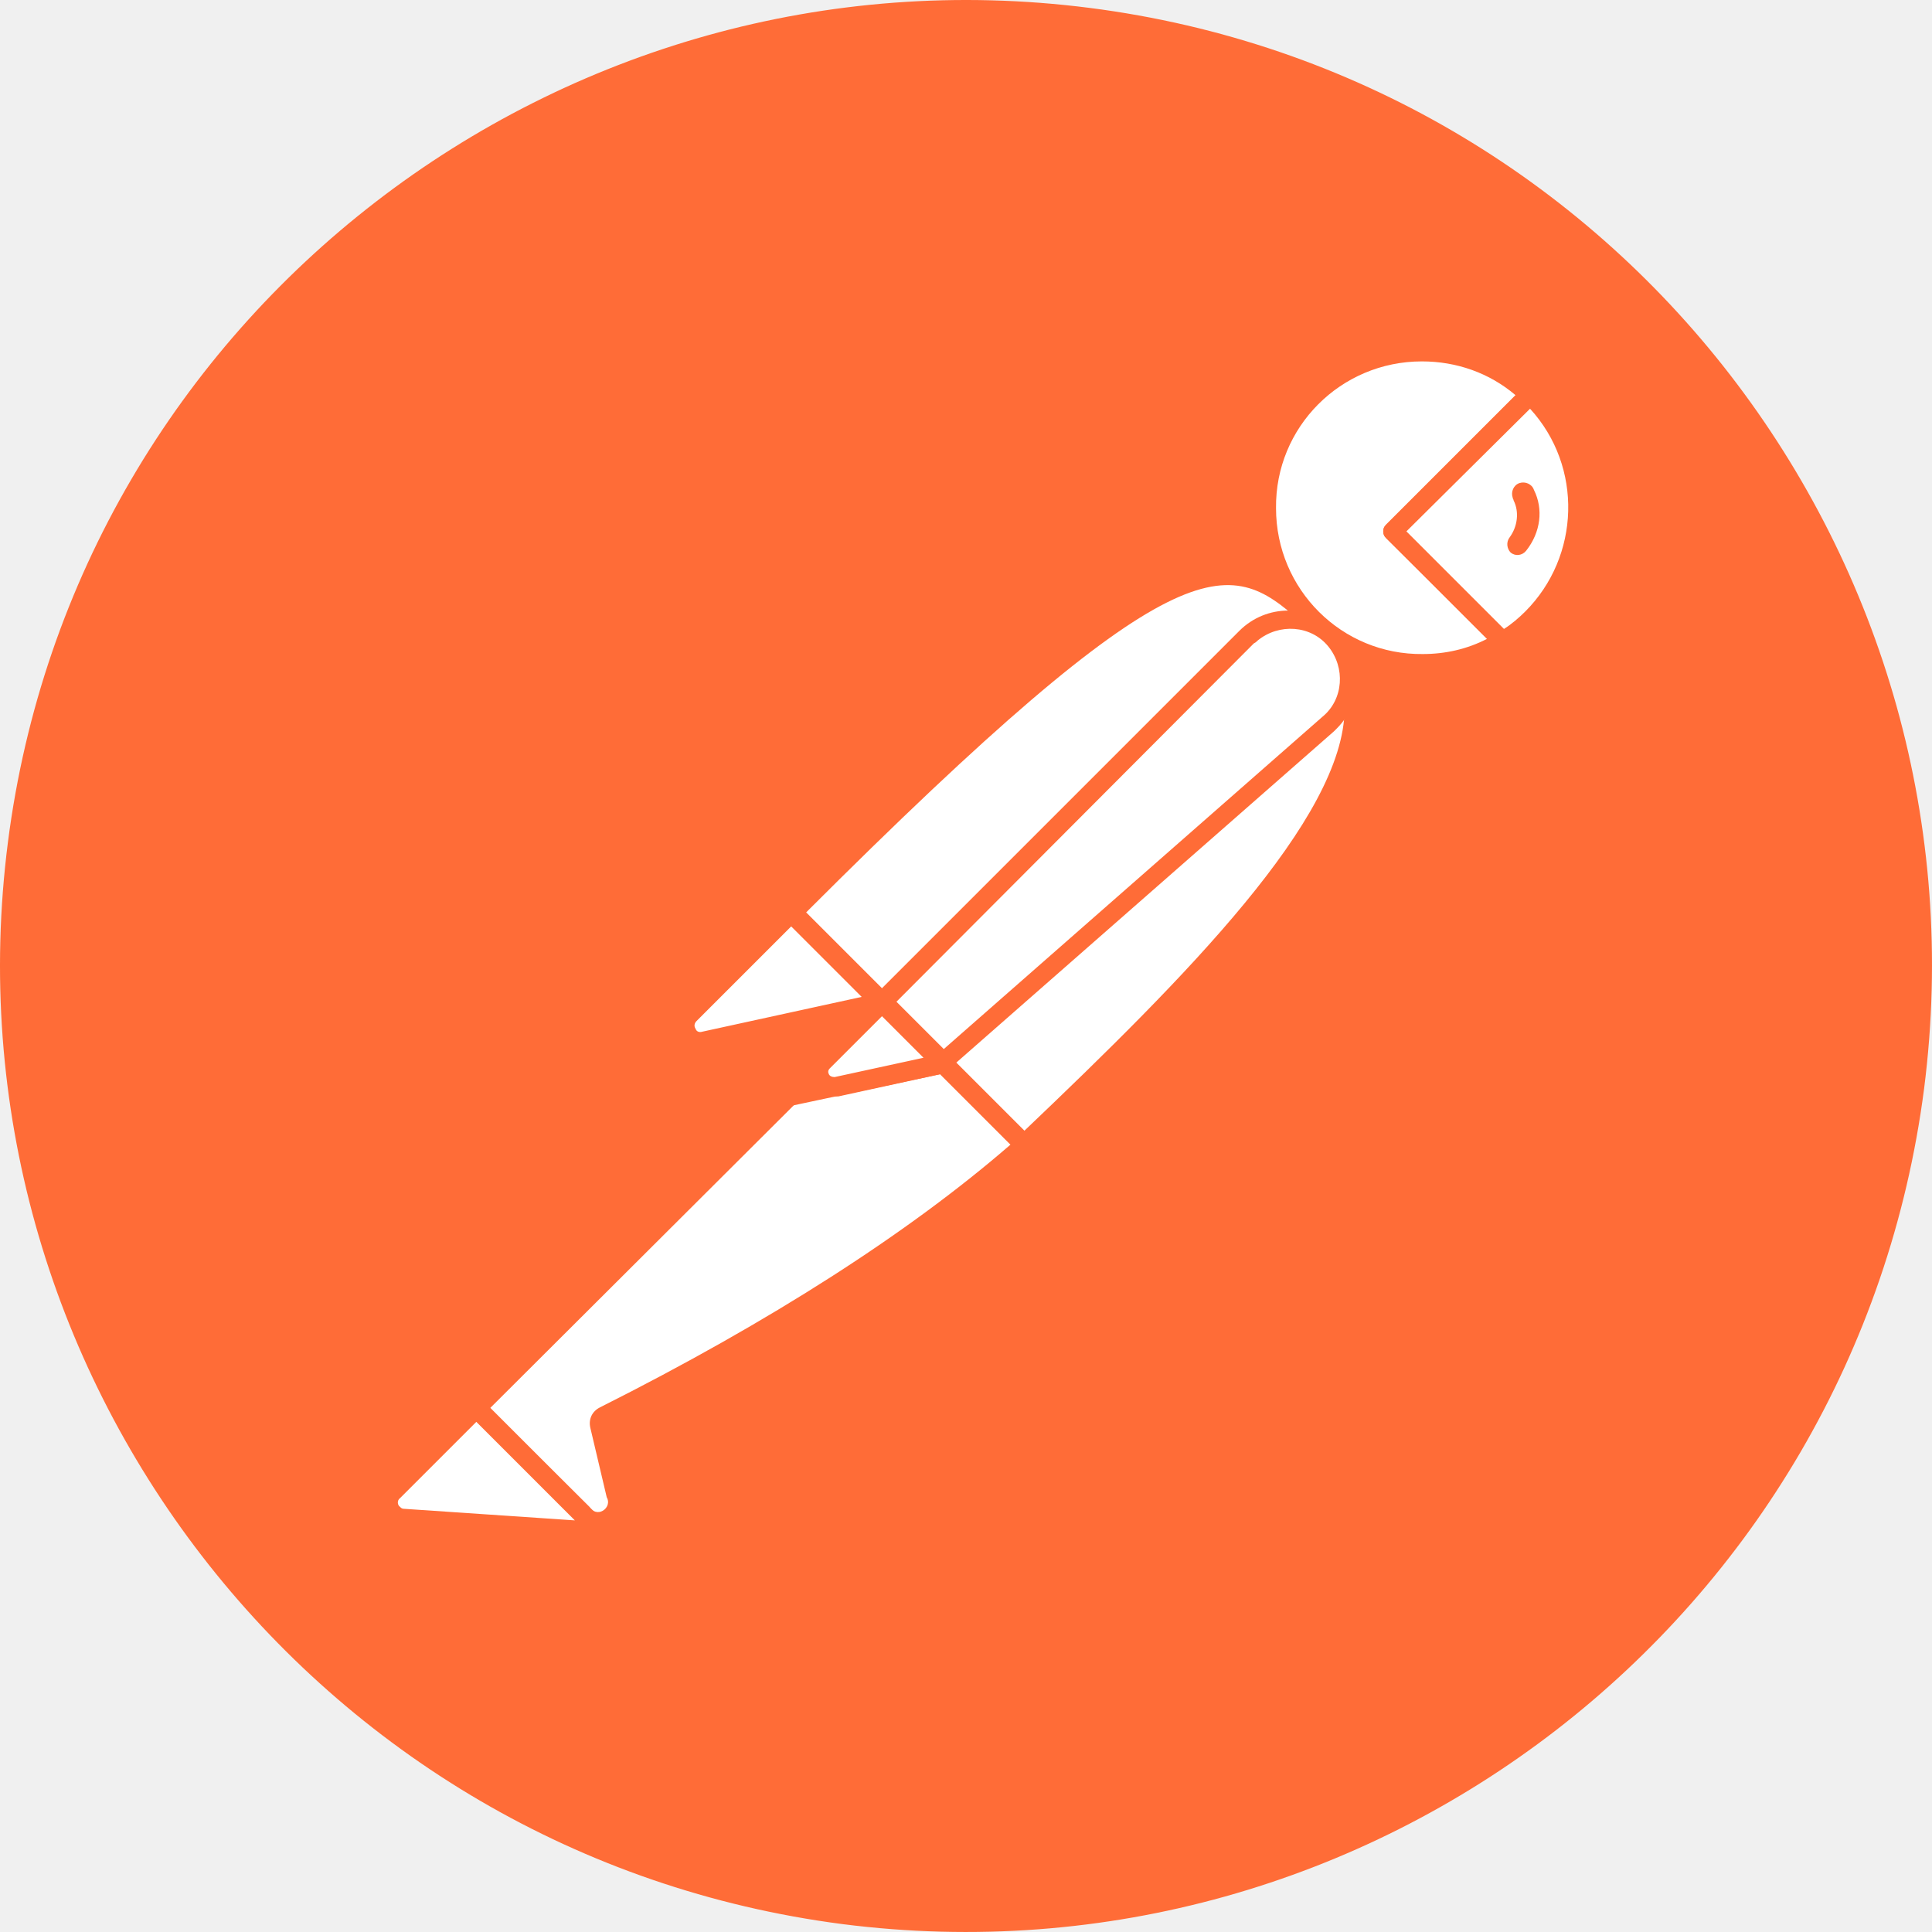
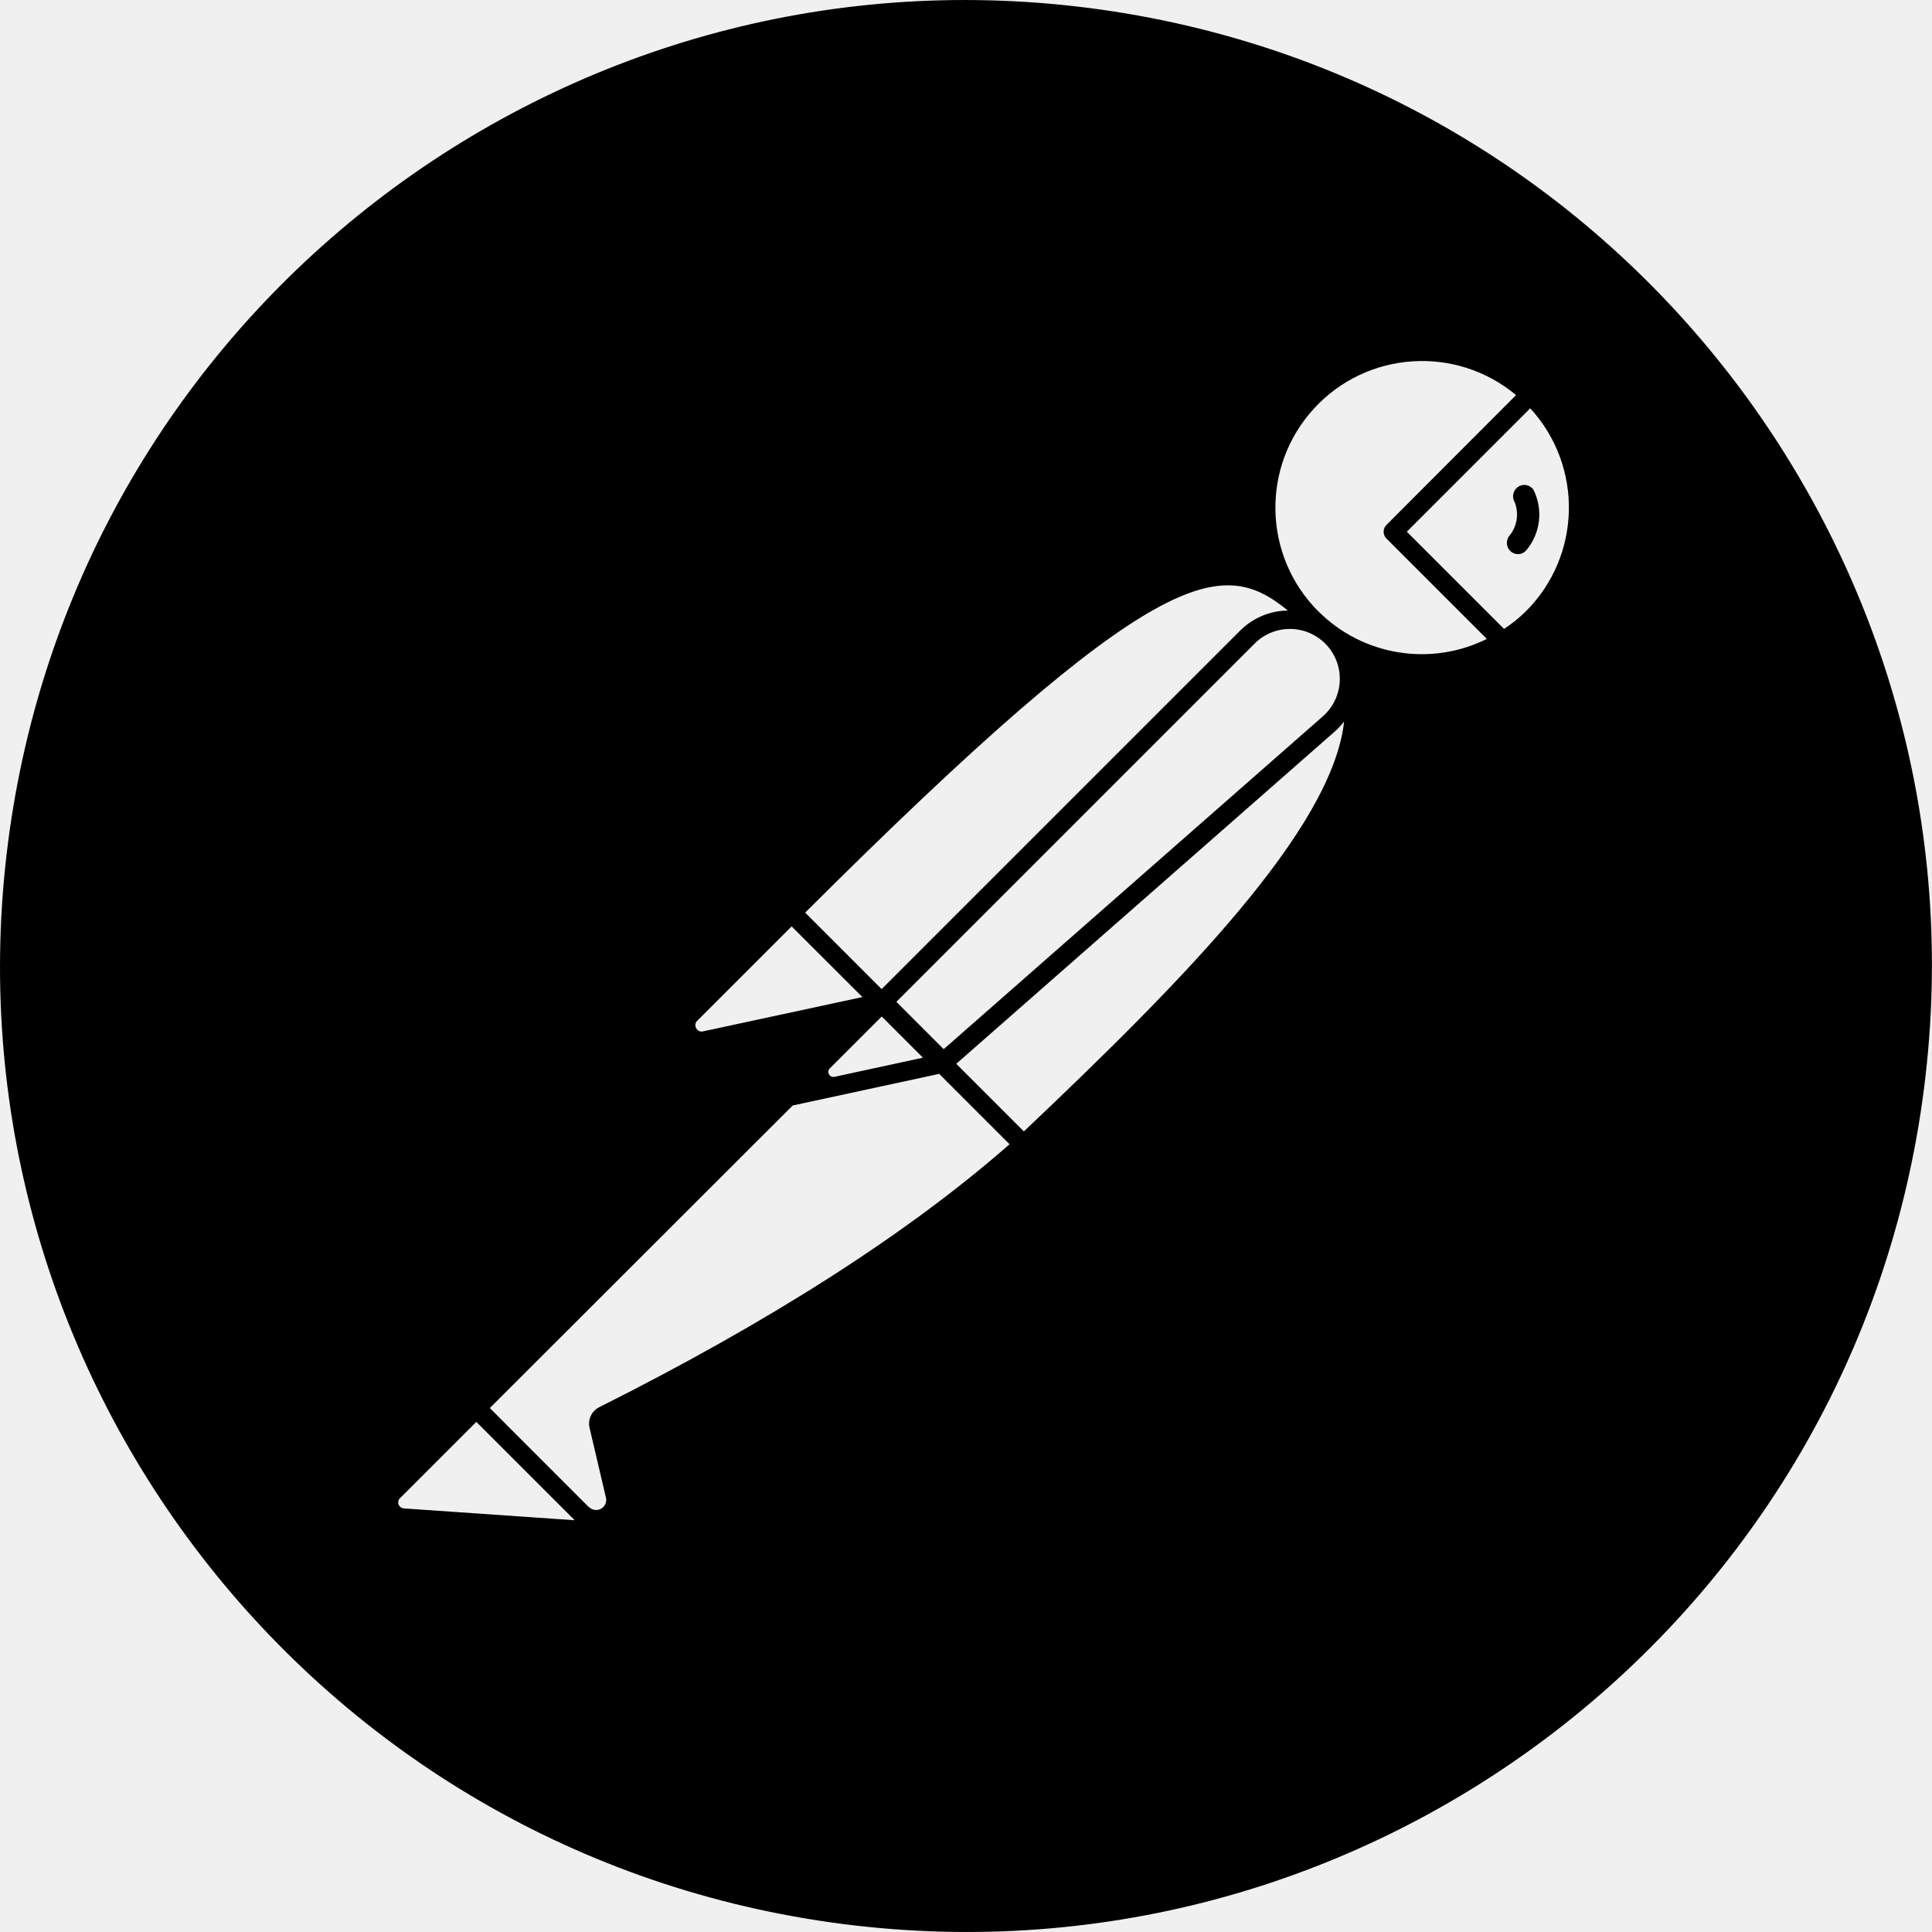
- <svg xmlns="http://www.w3.org/2000/svg" width="800px" height="800px" viewBox="0 0 256 256" version="1.1" preserveAspectRatio="xMidYMid">
-   <g>
-     <path d="M254.953,144.253 C263.912,74.122 214.384,10.005 144.381,1.047 C74.378,-7.912 10.005,41.616 1.047,111.619 C-7.912,181.622 41.616,245.867 111.619,254.953 C181.75,263.912 245.867,214.384 254.953,144.253 Z" fill="#FF6C37">
- 
- </path>
-     <g transform="translate(50.18122, 45.19892)">
-       <path d="M124.018,36.985 L70.012,90.992 L54.783,75.762 C107.893,22.652 113.14,27.259 124.018,36.985 L124.018,36.985 Z" fill="#FFFFFF">
- 
- </path>
-       <path d="M70.012,92.271 C69.628,92.271 69.372,92.143 69.116,91.887 L53.759,76.658 C53.247,76.146 53.247,75.378 53.759,74.867 C107.765,20.86 113.396,25.979 124.786,36.217 C125.042,36.473 125.17,36.729 125.17,37.113 C125.17,37.497 125.042,37.753 124.786,38.009 L70.78,91.887 C70.652,92.143 70.268,92.271 70.012,92.271 Z M56.575,75.762 L70.012,89.2 L122.099,37.113 C112.629,28.667 106.23,26.107 56.575,75.762 L56.575,75.762 Z" fill="#FF6C37">
- 
- </path>
-       <path d="M85.497,106.477 L70.78,91.759 L124.786,37.753 C139.248,52.343 117.62,76.018 85.497,106.477 Z" fill="#FFFFFF">
- 
- </path>
-       <path d="M85.497,107.757 C85.113,107.757 84.858,107.629 84.602,107.373 L69.884,92.655 C69.628,92.399 69.628,92.143 69.628,91.759 C69.628,91.376 69.756,91.12 70.012,90.864 L124.018,36.857 C124.53,36.345 125.298,36.345 125.81,36.857 C129.138,39.929 130.929,44.28 130.801,48.759 C130.545,62.965 114.42,81.009 86.521,107.373 C86.137,107.629 85.753,107.757 85.497,107.757 L85.497,107.757 Z M72.572,91.759 C80.762,100.078 84.218,103.405 85.497,104.685 C106.998,84.209 127.858,63.221 127.986,48.759 C128.114,45.432 126.834,42.104 124.658,39.545 L72.572,91.759 Z" fill="#FF6C37">
- 
- </path>
-       <path d="M55.039,76.146 L65.917,87.024 C66.173,87.28 66.173,87.536 65.917,87.792 C65.789,87.92 65.789,87.92 65.661,87.92 L43.137,92.783 C41.985,92.911 40.961,92.143 40.705,90.992 C40.577,90.352 40.833,89.712 41.217,89.328 L54.271,76.274 C54.527,76.018 54.911,75.89 55.039,76.146 Z" fill="#FFFFFF">
- 
- </path>
-       <path d="M42.753,94.063 C40.833,94.063 39.426,92.527 39.426,90.608 C39.426,89.712 39.81,88.816 40.45,88.176 L53.503,75.122 C54.271,74.483 55.295,74.483 56.063,75.122 L66.941,86 C67.709,86.64 67.709,87.792 66.941,88.56 C66.685,88.816 66.429,88.944 66.045,89.072 L43.521,93.935 C43.265,93.935 43.009,94.063 42.753,94.063 L42.753,94.063 Z M54.655,77.554 L42.113,90.096 C41.857,90.352 41.729,90.736 41.985,91.12 C42.113,91.504 42.497,91.631 42.881,91.504 L63.997,86.896 L54.655,77.554 Z" fill="#FF6C37">
- 
- </path>
-       <path d="M152.557,7.039 C144.367,-0.896 131.185,-0.64 123.251,7.679 C115.316,15.997 115.572,29.051 123.89,36.985 C130.673,43.512 140.911,44.664 148.974,39.801 L134.385,25.211 L152.557,7.039 Z" fill="#FFFFFF">
- 
- </path>
-       <path d="M138.224,44.024 C126.066,44.024 116.212,34.17 116.212,22.012 C116.212,9.854 126.066,-1.81866161e-14 138.224,-1.81866161e-14 C143.855,-1.81866161e-14 149.358,2.176 153.453,6.143 C153.709,6.399 153.837,6.655 153.837,7.039 C153.837,7.423 153.709,7.679 153.453,7.935 L136.176,25.211 L149.742,38.777 C150.254,39.289 150.254,40.057 149.742,40.569 C149.614,40.697 149.614,40.697 149.486,40.825 C146.158,42.872 142.191,44.024 138.224,44.024 Z M138.224,2.688 C127.474,2.688 118.771,11.39 118.899,22.14 C118.899,32.89 127.602,41.593 138.352,41.465 C141.295,41.465 144.239,40.825 146.926,39.417 L133.489,26.107 C133.233,25.851 133.105,25.595 133.105,25.211 C133.105,24.828 133.233,24.572 133.489,24.316 L150.638,7.167 C147.182,4.223 142.831,2.688 138.224,2.688 L138.224,2.688 Z" fill="#FF6C37">
- 
- </path>
-       <path d="M152.941,7.423 L152.685,7.167 L134.385,25.211 L148.846,39.673 C150.254,38.777 151.661,37.753 152.813,36.601 C161.004,28.539 161.004,15.485 152.941,7.423 L152.941,7.423 Z" fill="#FFFFFF">
- 
- </path>
-       <path d="M148.974,41.081 C148.59,41.081 148.334,40.953 148.078,40.697 L133.489,26.107 C133.233,25.851 133.105,25.595 133.105,25.211 C133.105,24.828 133.233,24.572 133.489,24.316 L151.661,6.143 C152.173,5.631 152.941,5.631 153.453,6.143 L153.837,6.399 C162.412,14.973 162.412,28.795 153.965,37.497 C152.685,38.777 151.278,39.929 149.742,40.825 C149.358,40.953 149.102,41.081 148.974,41.081 L148.974,41.081 Z M136.176,25.211 L149.102,38.137 C150.126,37.497 151.15,36.601 151.917,35.834 C159.212,28.539 159.596,16.637 152.557,8.958 L136.176,25.211 Z" fill="#FF6C37">
- 
- </path>
-       <path d="M126.194,39.289 C123.123,36.217 118.132,36.217 115.06,39.289 L66.813,87.536 L74.875,95.599 L125.938,50.807 C129.266,47.991 129.521,43 126.706,39.673 C126.45,39.545 126.322,39.417 126.194,39.289 L126.194,39.289 Z" fill="#FFFFFF">
- 
- </path>
-       <path d="M74.747,96.879 C74.363,96.879 74.107,96.751 73.851,96.495 L65.789,88.432 C65.277,87.92 65.277,87.152 65.789,86.64 L114.036,38.393 C117.62,34.81 123.379,34.81 126.962,38.393 C130.545,41.976 130.545,47.735 126.962,51.319 C126.834,51.447 126.706,51.575 126.578,51.703 L75.515,96.495 C75.387,96.751 75.131,96.879 74.747,96.879 L74.747,96.879 Z M68.604,87.536 L74.875,93.807 L125.042,49.783 C127.858,47.479 128.114,43.256 125.81,40.441 C123.507,37.625 119.283,37.369 116.468,39.673 C116.34,39.801 116.212,39.929 115.956,40.057 L68.604,87.536 Z" fill="#FF6C37">
- 
- </path>
-       <path d="M29.827,142.438 C29.316,142.694 29.06,143.206 29.188,143.718 L31.363,152.932 C31.875,154.212 31.107,155.748 29.699,156.132 C28.676,156.516 27.524,156.132 26.884,155.364 L12.806,141.415 L58.75,95.471 L74.619,95.727 L85.369,106.477 C82.81,108.652 67.325,123.626 29.827,142.438 L29.827,142.438 Z" fill="#FFFFFF">
- 
- </path>
-       <path d="M28.804,157.412 C27.78,157.412 26.756,157.028 26.116,156.26 L12.167,142.31 C11.911,142.054 11.783,141.798 11.783,141.415 C11.783,141.031 11.911,140.775 12.167,140.519 L58.11,94.575 C58.366,94.319 58.75,94.191 59.006,94.191 L74.875,94.447 C75.259,94.447 75.515,94.575 75.771,94.831 L86.521,105.581 C86.777,105.837 86.905,106.221 86.905,106.605 C86.905,106.989 86.777,107.245 86.393,107.501 L85.497,108.268 C71.932,120.17 53.503,132.072 30.595,143.462 L32.771,152.549 C33.155,154.212 32.387,156.004 30.851,156.9 C30.083,157.284 29.443,157.412 28.804,157.412 Z M14.726,141.415 L27.908,154.468 C28.292,155.108 29.06,155.364 29.699,154.98 C30.339,154.596 30.595,153.828 30.211,153.188 L28.036,143.974 C27.78,142.822 28.292,141.798 29.316,141.287 C51.967,129.897 70.268,118.123 83.706,106.477 L74.235,97.007 L59.518,96.751 L14.726,141.415 Z" fill="#FF6C37">
- 
- </path>
-       <path d="M1.928,152.421 L12.934,141.415 L29.316,157.796 L3.208,156.004 C2.056,155.876 1.289,154.852 1.417,153.7 C1.417,153.188 1.545,152.676 1.928,152.421 L1.928,152.421 Z" fill="#FFFFFF">
- 
- </path>
-       <path d="M29.316,158.947 L3.08,157.156 C1.161,157.028 -0.119,155.364 0.009,153.444 C0.137,152.676 0.393,151.909 1.033,151.397 L12.039,140.391 C12.551,139.879 13.318,139.879 13.83,140.391 L30.211,156.772 C30.595,157.156 30.723,157.668 30.467,158.179 C30.211,158.691 29.827,158.947 29.316,158.947 L29.316,158.947 Z M12.934,143.206 L2.824,153.316 C2.44,153.572 2.44,154.212 2.824,154.468 C2.952,154.596 3.08,154.724 3.336,154.724 L25.988,156.26 L12.934,143.206 Z" fill="#FF6C37">
- 
- </path>
-       <path d="M54.271,101.358 C53.503,101.358 52.991,100.718 52.991,100.078 C52.991,99.694 53.119,99.438 53.375,99.182 L65.789,86.768 C66.301,86.256 67.069,86.256 67.581,86.768 L75.643,94.831 C76.027,95.215 76.155,95.599 76.027,96.111 C75.899,96.495 75.515,96.879 75.003,97.007 L54.527,101.358 C54.399,101.358 54.271,101.358 54.271,101.358 L54.271,101.358 Z M66.685,89.456 L58.238,97.902 L72.06,94.959 L66.685,89.456 Z" fill="#FF6C37">
- 
- </path>
-       <path d="M74.619,95.727 L60.542,98.798 C59.518,99.054 58.494,98.414 58.238,97.39 C58.11,96.751 58.238,96.111 58.75,95.599 L66.557,87.792 L74.619,95.727 Z" fill="#FFFFFF">
- 
- </path>
-       <path d="M60.286,100.078 C58.494,100.078 57.087,98.67 57.087,96.879 C57.087,95.983 57.47,95.215 57.982,94.575 L65.789,86.768 C66.301,86.256 67.069,86.256 67.581,86.768 L75.643,94.831 C76.027,95.215 76.155,95.599 76.027,96.111 C75.899,96.495 75.515,96.879 75.003,97.007 L60.926,100.078 C60.67,100.078 60.414,100.078 60.286,100.078 L60.286,100.078 Z M66.685,89.456 L59.774,96.367 C59.518,96.623 59.518,96.879 59.646,97.134 C59.774,97.39 60.03,97.518 60.414,97.518 L72.188,94.959 L66.685,89.456 Z" fill="#FF6C37">
- 
- </path>
-       <path d="M153.069,19.708 C152.813,18.941 151.917,18.557 151.15,18.813 C150.382,19.069 149.998,19.964 150.254,20.732 C150.254,20.86 150.382,20.988 150.382,21.116 C151.15,22.652 150.894,24.572 149.87,25.979 C149.358,26.619 149.486,27.515 149.998,28.027 C150.638,28.539 151.533,28.411 152.045,27.771 C153.965,25.339 154.349,22.268 153.069,19.708 L153.069,19.708 Z" fill="#FF6C37">
- 
- </path>
-     </g>
-   </g>
+ <svg xmlns="http://www.w3.org/2000/svg" width="512" height="512" viewBox="0 0 24 24">
+   <path fill="#000000" d="M13.527.099C6.955-.744.942 3.9.099 10.473c-.843 6.572 3.8 12.584 10.373 13.428c6.573.843 12.587-3.801 13.428-10.374C24.744 6.955 20.101.943 13.527.099zm2.471 7.485a.855.855 0 0 0-.593.25l-4.453 4.453l-.307-.307l-.643-.643c4.389-4.376 5.18-4.418 5.996-3.753zm-4.863 4.861l4.44-4.44a.62.62 0 1 1 .847.903l-4.699 4.125l-.588-.588zm.33.694l-1.1.238a.06.06 0 0 1-.067-.032a.06.06 0 0 1 .01-.073l.645-.645l.512.512zm-2.803-.459l1.172-1.172l.879.878l-1.979.426a.074.074 0 0 1-.085-.039a.072.072 0 0 1 .013-.093zm-3.646 6.058a.076.076 0 0 1-.069-.083a.077.077 0 0 1 .022-.046h.002l.946-.946l1.222 1.222l-2.123-.147zm2.425-1.256a.228.228 0 0 0-.117.256l.203.865a.125.125 0 0 1-.211.117h-.003l-.934-.934l-.294-.295l3.762-3.758l1.82-.393l.874.874c-1.255 1.102-2.971 2.201-5.1 3.268zm5.279-3.428h-.002l-.839-.839l4.699-4.125a.952.952 0 0 0 .119-.127c-.148 1.345-2.029 3.245-3.977 5.091zm3.657-6.46l-.003-.002a1.822 1.822 0 0 1 2.459-2.684l-1.61 1.613a.119.119 0 0 0 0 .169l1.247 1.247a1.817 1.817 0 0 1-2.093-.343zm2.578 0a1.714 1.714 0 0 1-.271.218h-.001l-1.207-1.207l1.533-1.533c.661.72.637 1.832-.054 2.522zm-.1-1.544a.143.143 0 0 0-.053.157a.416.416 0 0 1-.053.45a.14.14 0 0 0 .023.197a.141.141 0 0 0 .084.03a.14.14 0 0 0 .106-.05a.691.691 0 0 0 .087-.751a.138.138 0 0 0-.194-.033z" />
</svg>
